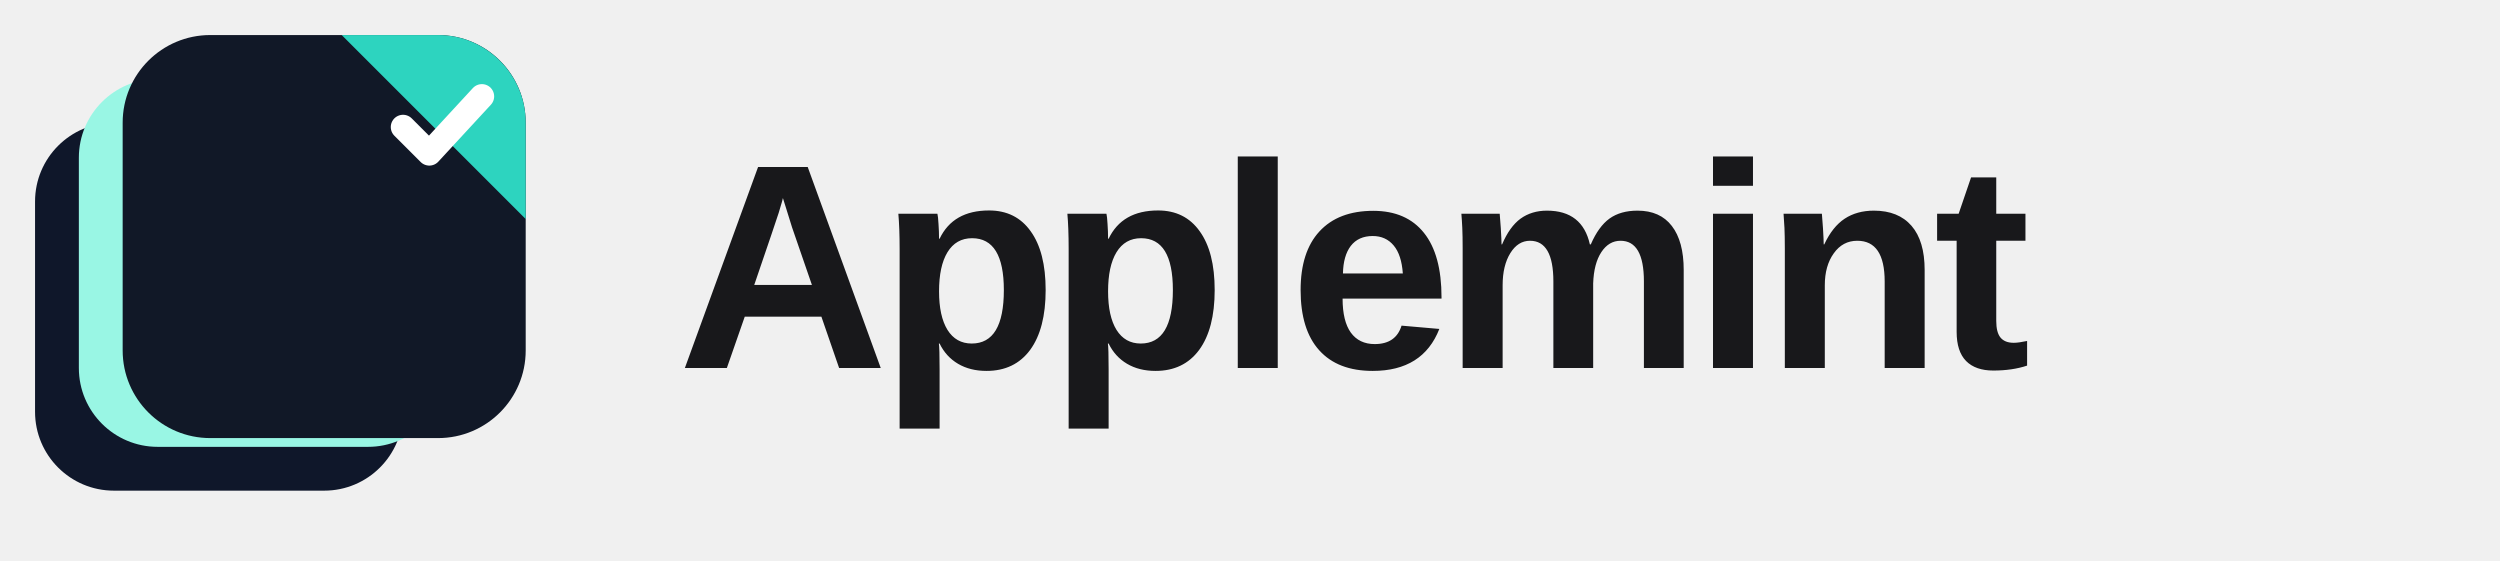
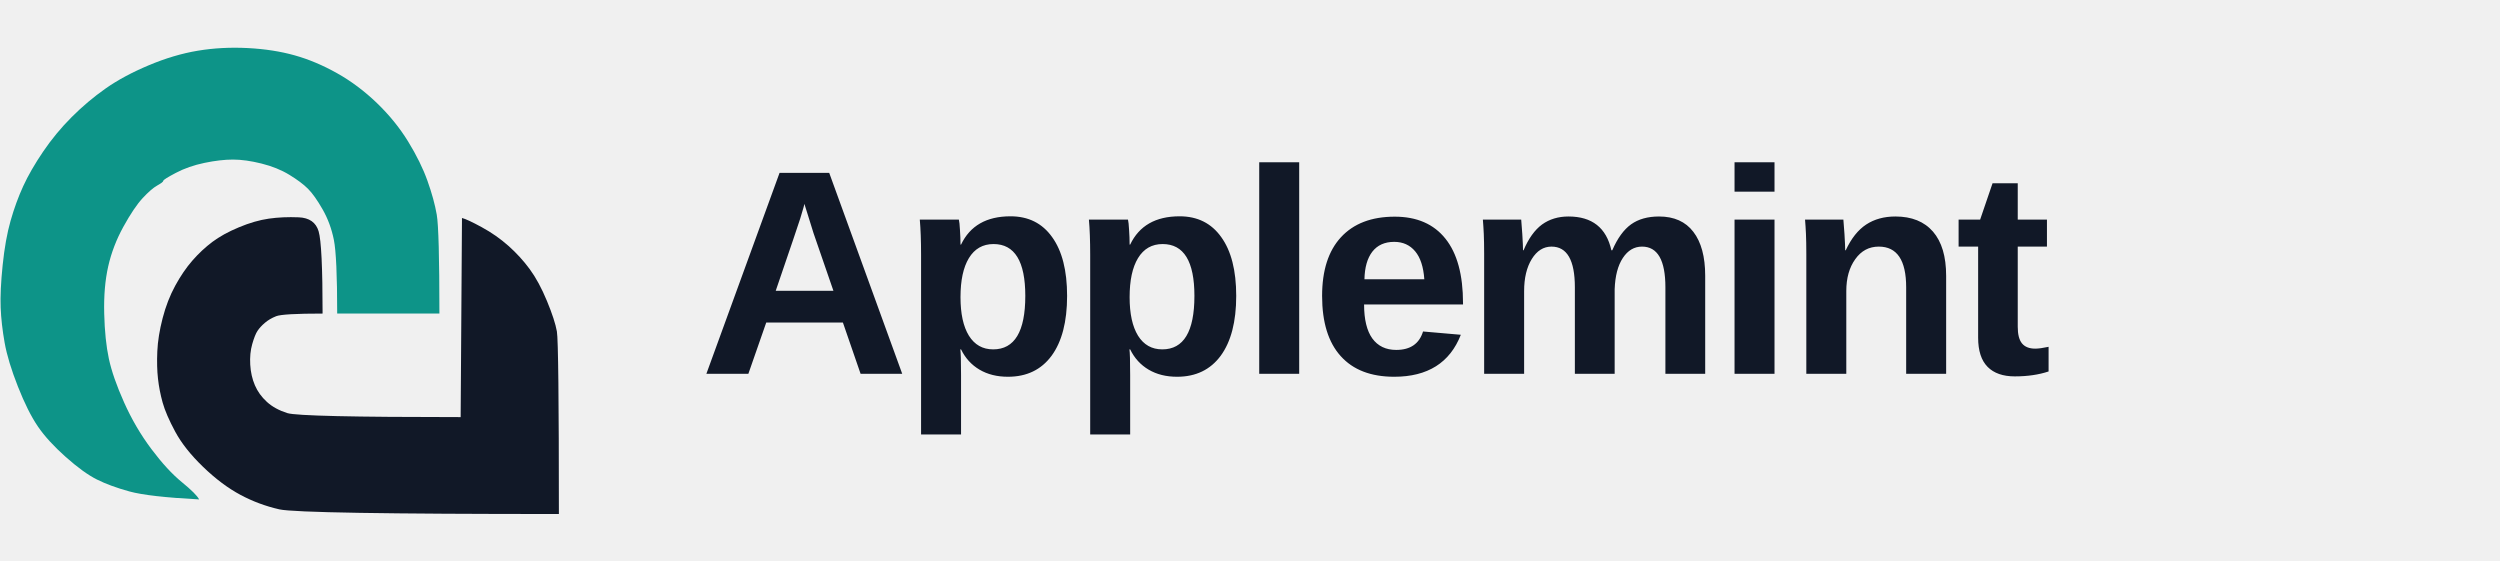
- <svg xmlns="http://www.w3.org/2000/svg" viewBox="0 0 214 48" width="214" height="48" role="img" aria-labelledby="applemint-logo-title">
-   <g transform="scale(0.75)">
-     <rect x="4" y="14" width="42" height="42" rx="9" fill="#0F172A" />
-     <rect x="9" y="9" width="42" height="42" rx="9" fill="#99F6E4" />
-     <rect x="14" y="4" width="46" height="46" rx="10" fill="#111827" />
-     <path d="M39 4h11c5.5 0 10 4.5 10 10v11L39 4Z" fill="#2DD4BF" />
-     <path d="m46 14.5 3 3 6-6.5" fill="none" stroke="#FFFFFF" stroke-linecap="round" stroke-linejoin="round" stroke-width="2.8" />
+ <svg xmlns="http://www.w3.org/2000/svg" viewBox="0 0 214 48" role="img" aria-labelledby="applemint-logo-title" shape-rendering="geometricPrecision">
+   <style>.accent{fill:#0d9488}.primary{fill:#111827}@media(prefers-color-scheme:dark){.accent{fill:#2dd4bf}.primary{fill:#f8fafc}}</style>
+   <g transform="translate(0 4) scale(0.113636)">
+     <path class="accent" d="M150 341Q112 339 97.5 335Q83 331 73 326Q63 321 49.5 309Q36 297 28.5 286Q21 275 13.5 256Q6 237 3.5 223Q1 209 0.5 196.5Q0 184 2 164.5Q4 145 8 131Q12 117 17.5 105Q23 93 32.5 79Q42 65 54 53Q66 41 79.5 31.5Q93 22 112 14Q131 6 149 3Q167 0 186.5 1Q206 2 222 6.5Q238 11 254 20Q270 29 284 42.5Q298 56 307.5 71.5Q317 87 322 101Q327 115 329 126.5Q331 138 331 201L254 201Q254 158 251.5 145.5Q249 133 243 122.5Q237 112 232 107Q227 102 218 96.5Q209 91 197 88Q185 85 175.5 85Q166 85 154 87.5Q142 90 132.5 95Q123 100 123 101Q123 102 118.5 104.5Q114 107 107.5 114Q101 121 93 135.5Q85 150 81.5 165.5Q78 181 78.5 201Q79 221 82 235Q85 249 93.5 268Q102 287 114 303Q126 319 137 328Q148 337 150 341Z" />
+     <path class="primary" d="M421 352Q226 352 210.5 348.5Q195 345 181 337.5Q167 330 153 316.5Q139 303 132 290Q125 277 122.5 268Q120 259 119 250Q118 241 118.5 229.5Q119 218 122.5 204.5Q126 191 132 180Q138 169 145 161Q152 153 160 147Q168 141 180 136Q192 131 202.5 129.5Q213 128 225 128.5Q237 129 240 139Q243 149 243 201Q213 201 208 203Q203 205 199.5 208Q196 211 194 214Q192 217 190 224Q188 231 188.5 239.5Q189 248 192 255Q195 262 201 267.5Q207 273 216.5 276Q226 279 347 279L348 129Q352 130 363 136Q374 142 383 150Q392 158 399 167.5Q406 177 412 191.5Q418 206 419.5 214.5Q421 223 421 352Z" />
  </g>
-   <text x="58" y="31.5" fill="#18181B" font-family="Segoe UI, Arial, sans-serif" font-size="25" font-weight="700" letter-spacing="-0.8">
- 		Applemint
- 	</text>
+   <text class="primary" x="59.84" y="32" font-family="Geist,Segoe UI,Arial,sans-serif" font-size="25" font-weight="700" letter-spacing="-.8">Applemint</text>
</svg>
